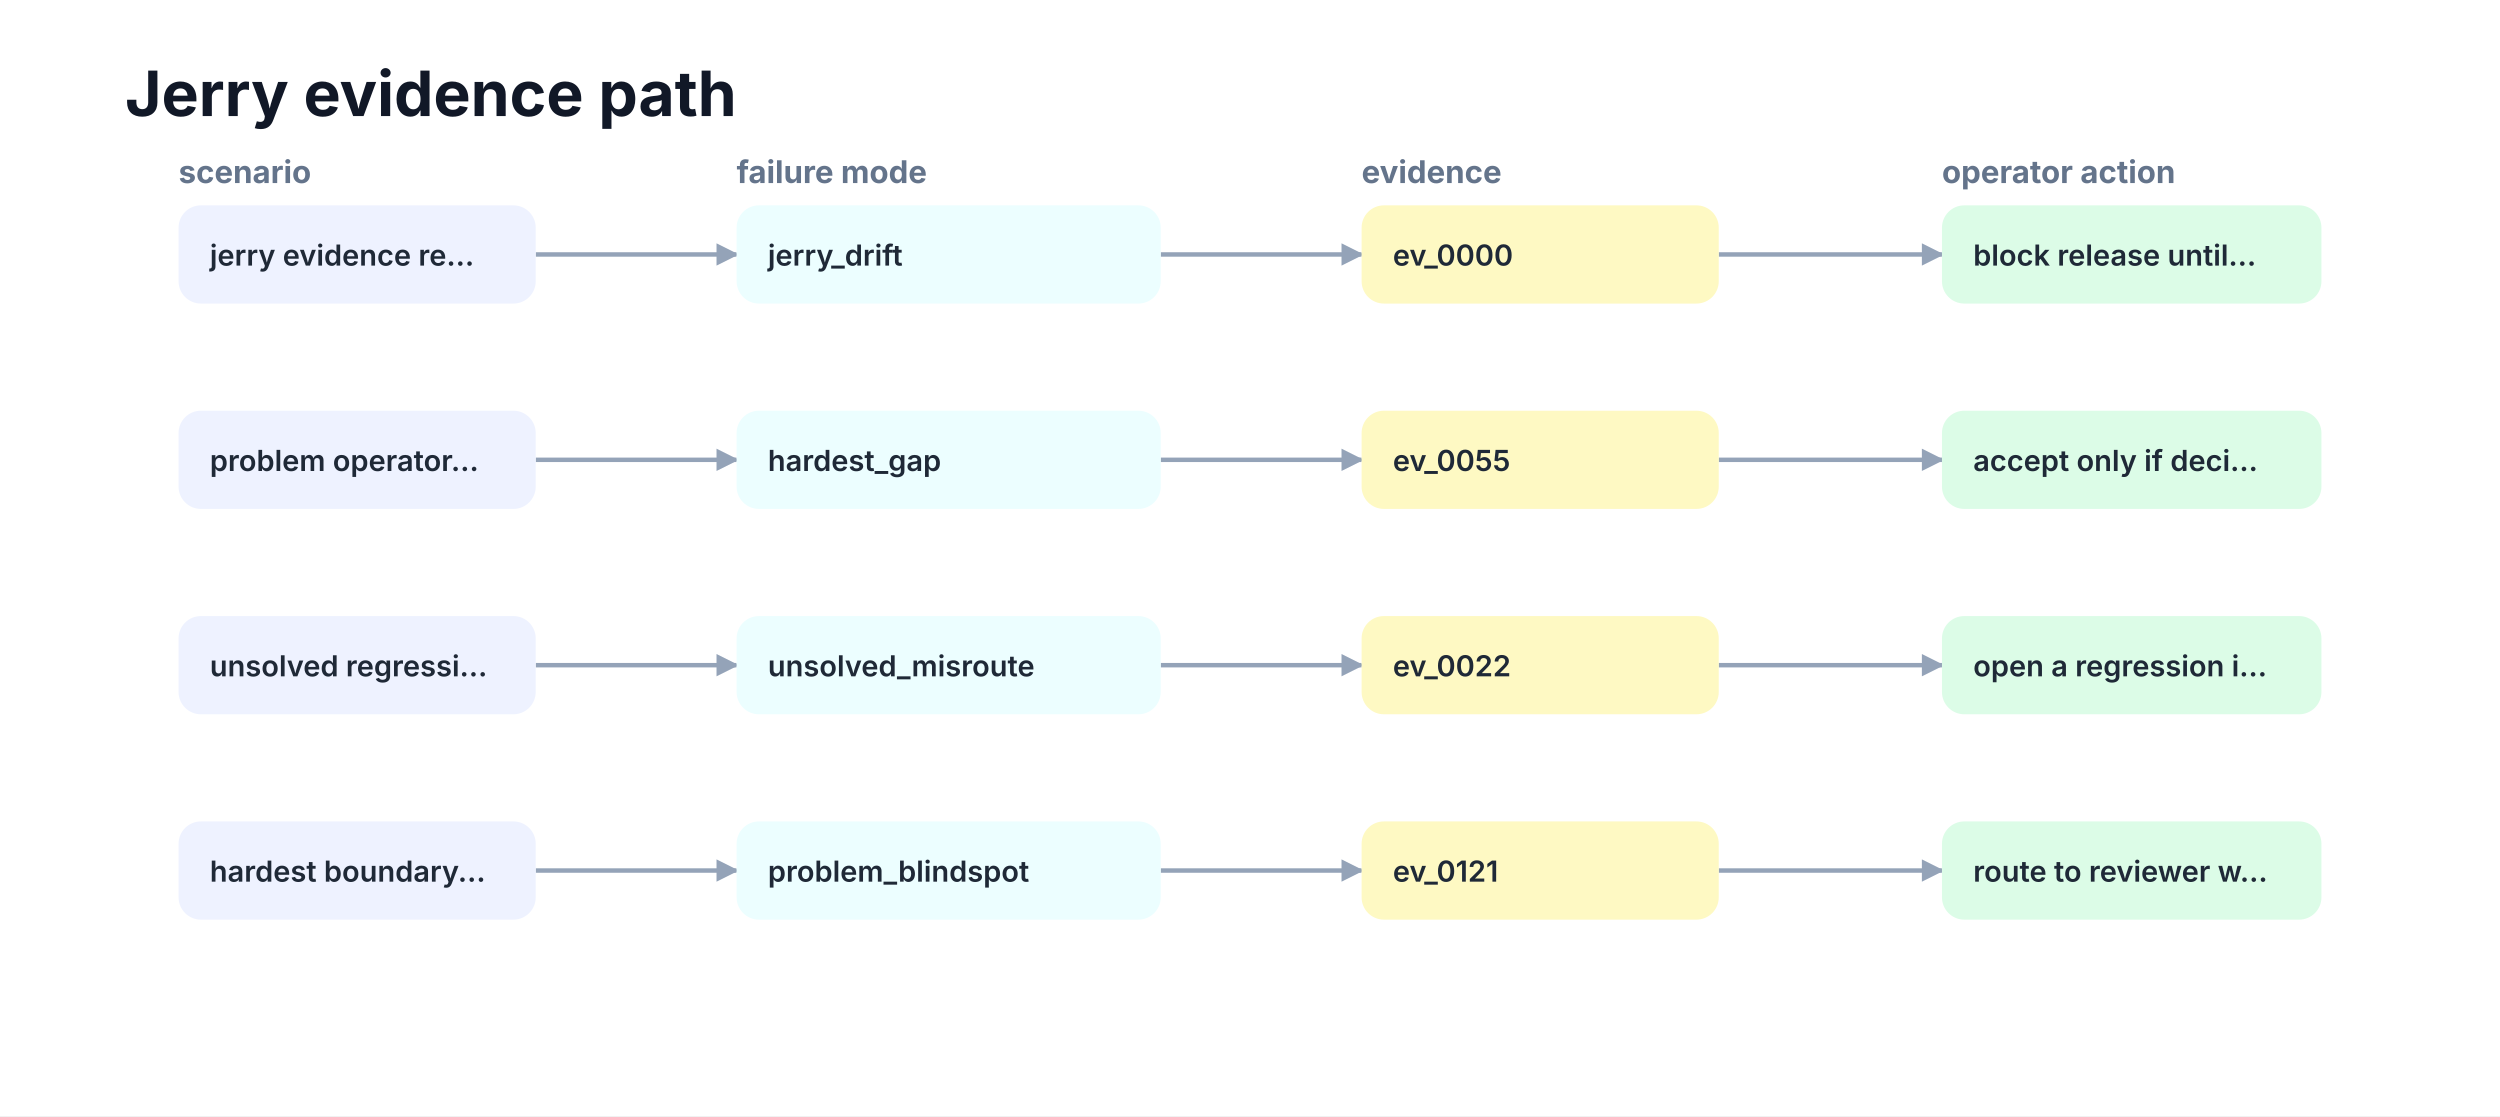
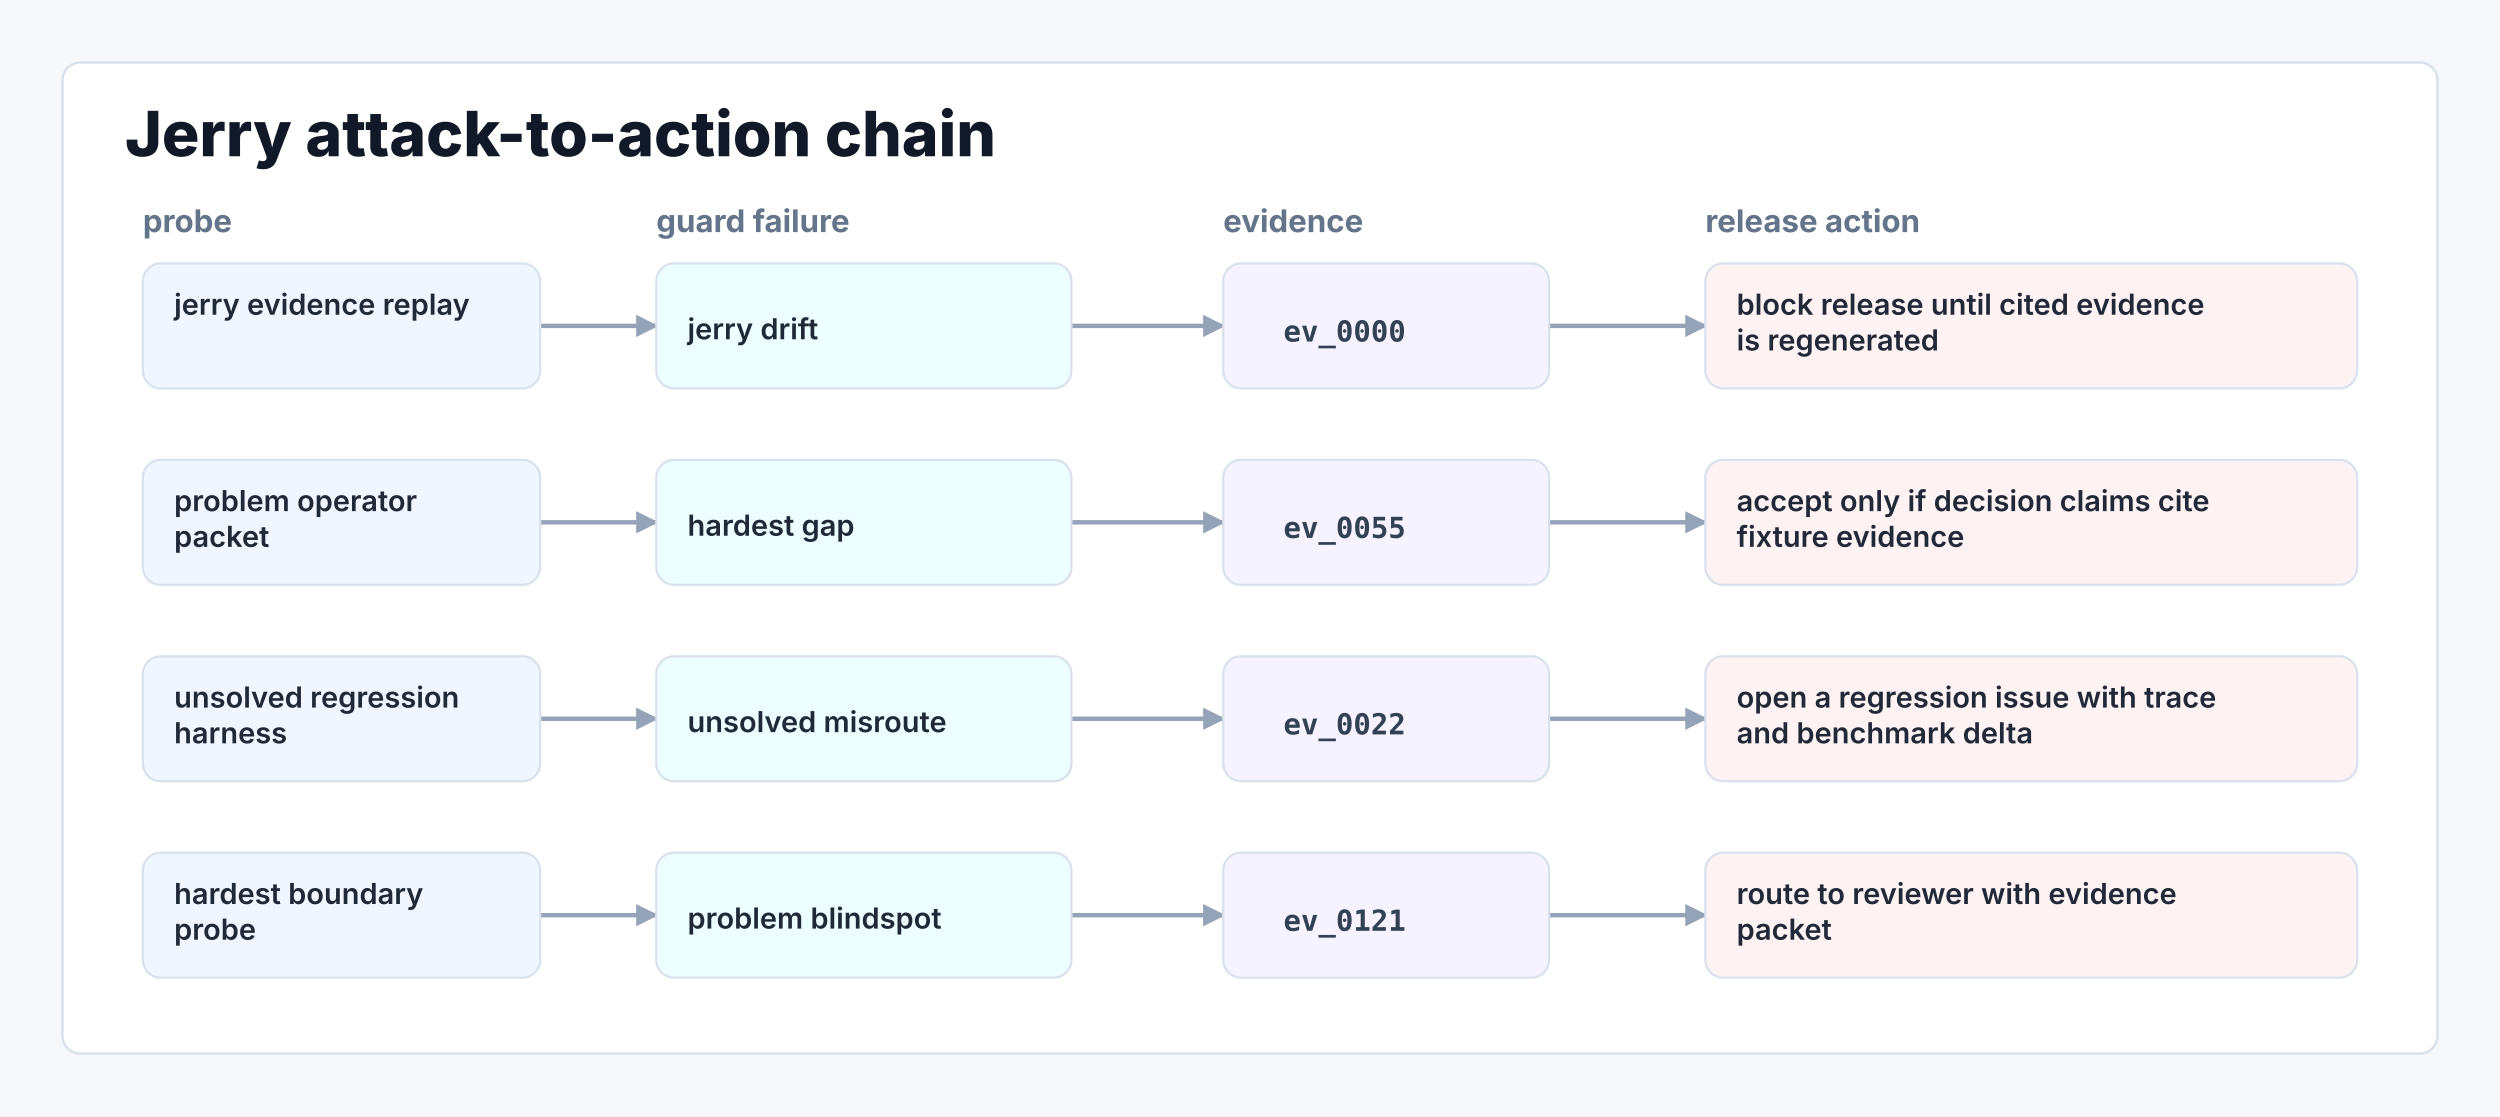
<svg xmlns="http://www.w3.org/2000/svg" width="1120" height="500" viewBox="0 0 1120 500" role="img" aria-label="Jerry evidence map">
  <defs>
    <style>
-       .title { font: 750 28px -apple-system, BlinkMacSystemFont, "Segoe UI", sans-serif; fill:#111827; }
-       .node { font: 600 13px -apple-system, BlinkMacSystemFont, "Segoe UI", sans-serif; fill:#1f2937; }
-       .head { font: 700 14px -apple-system, BlinkMacSystemFont, "Segoe UI", sans-serif; fill:#64748b; }
+       .bg { fill:#f7f8fb; }
+       .panel { fill:#ffffff; stroke:#d8e1ec; stroke-width:1.1; }
+       .title { font:760 28px -apple-system,BlinkMacSystemFont,"Segoe UI",sans-serif; fill:#111827; }
+       .node { font:620 13px -apple-system,BlinkMacSystemFont,"Segoe UI",sans-serif; fill:#1f2937; }
+       .head { font:700 14px -apple-system,BlinkMacSystemFont,"Segoe UI",sans-serif; fill:#64748b; }
+       .mono { font:720 13px ui-monospace,SFMono-Regular,Menlo,monospace; fill:#334155; }
      .edge { stroke:#94a3b8; stroke-width:2; fill:none; marker-end:url(#arrow); }
+       .lane { fill:#eff6ff; stroke:#d8e1ec; }
+       .failure { fill:#ecfeff; stroke:#d8e1ec; }
+       .evidencebox { fill:#f5f3ff; stroke:#d8e1ec; }
+       .actionbox { fill:#fef2f2; stroke:#d8e1ec; }
    </style>
    <marker id="arrow" viewBox="0 0 10 10" refX="9" refY="5" markerWidth="5" markerHeight="5" orient="auto-start-reverse">
      <path d="M 0 0 L 10 5 L 0 10 z" fill="#94a3b8" />
    </marker>
  </defs>
-   <rect width="1120" height="500" fill="#ffffff" />
-   <text x="56" y="52" class="title">Jerry evidence path</text>
-   <text x="80" y="82" class="head">scenario</text>
-   <text x="330" y="82" class="head">failure mode</text>
-   <text x="610" y="82" class="head">evidence</text>
-   <text x="870" y="82" class="head">operator action</text>
-   <path d="M240 114 L330 114" class="edge" />
-   <path d="M520 114 L610 114" class="edge" />
-   <path d="M770 114 L870 114" class="edge" />
-   <path d="M240 206 L330 206" class="edge" />
-   <path d="M520 206 L610 206" class="edge" />
-   <path d="M770 206 L870 206" class="edge" />
-   <path d="M240 298 L330 298" class="edge" />
-   <path d="M520 298 L610 298" class="edge" />
-   <path d="M770 298 L870 298" class="edge" />
-   <path d="M240 390 L330 390" class="edge" />
-   <path d="M520 390 L610 390" class="edge" />
-   <path d="M770 390 L870 390" class="edge" />
-   <rect x="80" y="92" width="160" height="44" rx="10" fill="#eef2ff" />
-   <text x="94" y="119" class="node">jerry evidence re...</text>
-   <rect x="330" y="92" width="190" height="44" rx="10" fill="#ecfeff" />
-   <text x="344" y="119" class="node">jerry_drift</text>
-   <rect x="610" y="92" width="160" height="44" rx="10" fill="#fef9c3" />
-   <text x="624" y="119" class="node">ev_0000</text>
-   <rect x="870" y="92" width="170" height="44" rx="10" fill="#dcfce7" />
-   <text x="884" y="119" class="node">block release until...</text>
-   <rect x="80" y="184" width="160" height="44" rx="10" fill="#eef2ff" />
-   <text x="94" y="211" class="node">problem operator...</text>
-   <rect x="330" y="184" width="190" height="44" rx="10" fill="#ecfeff" />
-   <text x="344" y="211" class="node">hardest_gap</text>
-   <rect x="610" y="184" width="160" height="44" rx="10" fill="#fef9c3" />
-   <text x="624" y="211" class="node">ev_0055</text>
-   <rect x="870" y="184" width="170" height="44" rx="10" fill="#dcfce7" />
-   <text x="884" y="211" class="node">accept only if deci...</text>
-   <rect x="80" y="276" width="160" height="44" rx="10" fill="#eef2ff" />
-   <text x="94" y="303" class="node">unsolved regressi...</text>
-   <rect x="330" y="276" width="190" height="44" rx="10" fill="#ecfeff" />
-   <text x="344" y="303" class="node">unsolved_misroute</text>
-   <rect x="610" y="276" width="160" height="44" rx="10" fill="#fef9c3" />
-   <text x="624" y="303" class="node">ev_0022</text>
-   <rect x="870" y="276" width="170" height="44" rx="10" fill="#dcfce7" />
-   <text x="884" y="303" class="node">open a regression i...</text>
-   <rect x="80" y="368" width="160" height="44" rx="10" fill="#eef2ff" />
-   <text x="94" y="395" class="node">hardest boundary...</text>
-   <rect x="330" y="368" width="190" height="44" rx="10" fill="#ecfeff" />
-   <text x="344" y="395" class="node">problem_blindspot</text>
-   <rect x="610" y="368" width="160" height="44" rx="10" fill="#fef9c3" />
-   <text x="624" y="395" class="node">ev_0121</text>
-   <rect x="870" y="368" width="170" height="44" rx="10" fill="#dcfce7" />
-   <text x="884" y="395" class="node">route to reviewer w...</text>
+   <rect class="bg" width="1120" height="500" />
+   <rect class="panel" x="28" y="28" width="1064" height="444" rx="8" />
+   <text x="56" y="70" class="title">Jerry attack-to-action chain</text>
+   <text x="64" y="104" class="head">probe</text>
+   <text x="294" y="104" class="head">guard failure</text>
+   <text x="548" y="104" class="head">evidence</text>
+   <text x="764" y="104" class="head">release action</text>
+   <path d="M242 146 L294 146" class="edge" />
+   <path d="M480 146 L548 146" class="edge" />
+   <path d="M694 146 L764 146" class="edge" />
+   <path d="M242 234 L294 234" class="edge" />
+   <path d="M480 234 L548 234" class="edge" />
+   <path d="M694 234 L764 234" class="edge" />
+   <path d="M242 322 L294 322" class="edge" />
+   <path d="M480 322 L548 322" class="edge" />
+   <path d="M694 322 L764 322" class="edge" />
+   <path d="M242 410 L294 410" class="edge" />
+   <path d="M480 410 L548 410" class="edge" />
+   <path d="M694 410 L764 410" class="edge" />
+   <rect class="lane" x="64" y="118" width="178" height="56" rx="8" />
+   <text class="node" x="78" y="141">
+     <tspan x="78" dy="0">jerry evidence replay</tspan>
+   </text>
+   <rect class="failure" x="294" y="118" width="186" height="56" rx="8" />
+   <text x="308" y="152" class="node">jerry drift</text>
+   <rect class="evidencebox" x="548" y="118" width="146" height="56" rx="8" />
+   <text x="575" y="153" class="mono">ev_0000</text>
+   <rect class="actionbox" x="764" y="118" width="292" height="56" rx="8" />
+   <text class="node" x="778" y="141">
+     <tspan x="778" dy="0">block release until cited evidence</tspan>
+     <tspan x="778" dy="16">is regenerated</tspan>
+   </text>
+   <rect class="lane" x="64" y="206" width="178" height="56" rx="8" />
+   <text class="node" x="78" y="229">
+     <tspan x="78" dy="0">problem operator</tspan>
+     <tspan x="78" dy="16">packet</tspan>
+   </text>
+   <rect class="failure" x="294" y="206" width="186" height="56" rx="8" />
+   <text x="308" y="240" class="node">hardest gap</text>
+   <rect class="evidencebox" x="548" y="206" width="146" height="56" rx="8" />
+   <text x="575" y="241" class="mono">ev_0055</text>
+   <rect class="actionbox" x="764" y="206" width="292" height="56" rx="8" />
+   <text class="node" x="778" y="229">
+     <tspan x="778" dy="0">accept only if decision claims cite</tspan>
+     <tspan x="778" dy="16">fixture evidence</tspan>
+   </text>
+   <rect class="lane" x="64" y="294" width="178" height="56" rx="8" />
+   <text class="node" x="78" y="317">
+     <tspan x="78" dy="0">unsolved regression</tspan>
+     <tspan x="78" dy="16">harness</tspan>
+   </text>
+   <rect class="failure" x="294" y="294" width="186" height="56" rx="8" />
+   <text x="308" y="328" class="node">unsolved misroute</text>
+   <rect class="evidencebox" x="548" y="294" width="146" height="56" rx="8" />
+   <text x="575" y="329" class="mono">ev_0022</text>
+   <rect class="actionbox" x="764" y="294" width="292" height="56" rx="8" />
+   <text class="node" x="778" y="317">
+     <tspan x="778" dy="0">open a regression issue with trace</tspan>
+     <tspan x="778" dy="16">and benchmark delta</tspan>
+   </text>
+   <rect class="lane" x="64" y="382" width="178" height="56" rx="8" />
+   <text class="node" x="78" y="405">
+     <tspan x="78" dy="0">hardest boundary</tspan>
+     <tspan x="78" dy="16">probe</tspan>
+   </text>
+   <rect class="failure" x="294" y="382" width="186" height="56" rx="8" />
+   <text x="308" y="416" class="node">problem blindspot</text>
+   <rect class="evidencebox" x="548" y="382" width="146" height="56" rx="8" />
+   <text x="575" y="417" class="mono">ev_0121</text>
+   <rect class="actionbox" x="764" y="382" width="292" height="56" rx="8" />
+   <text class="node" x="778" y="405">
+     <tspan x="778" dy="0">route to reviewer with evidence</tspan>
+     <tspan x="778" dy="16">packet</tspan>
+   </text>
</svg>
